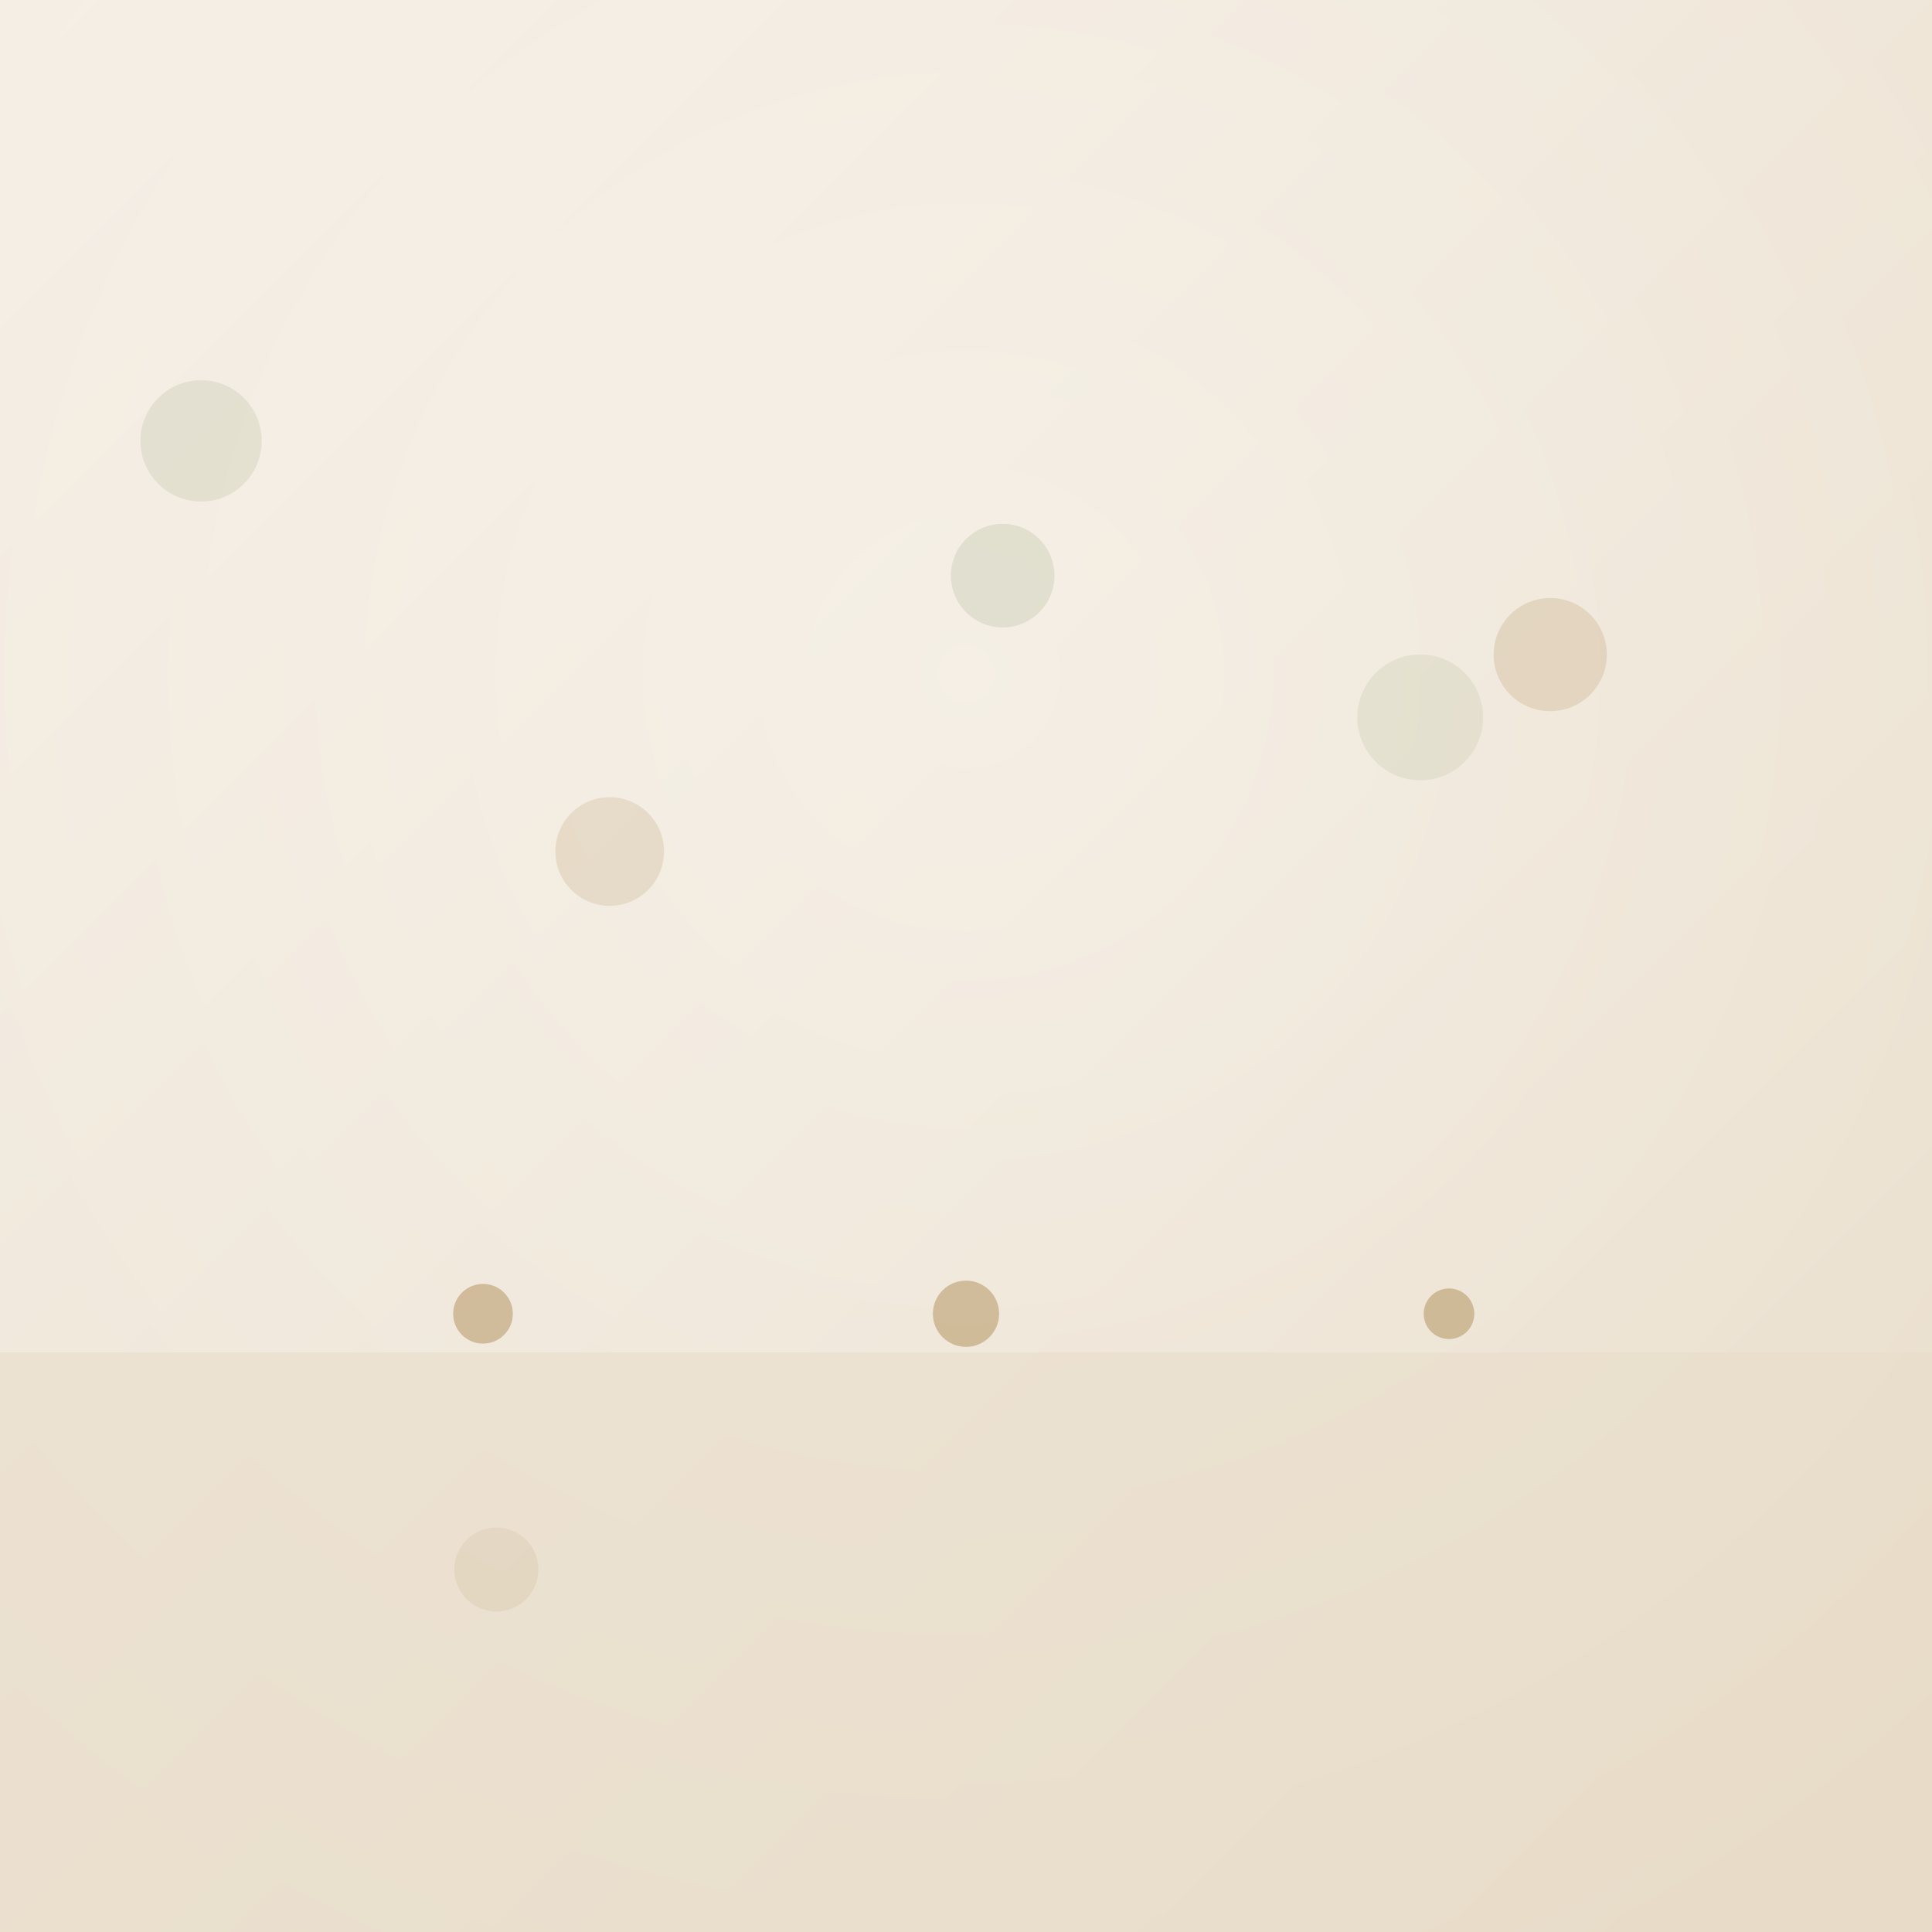
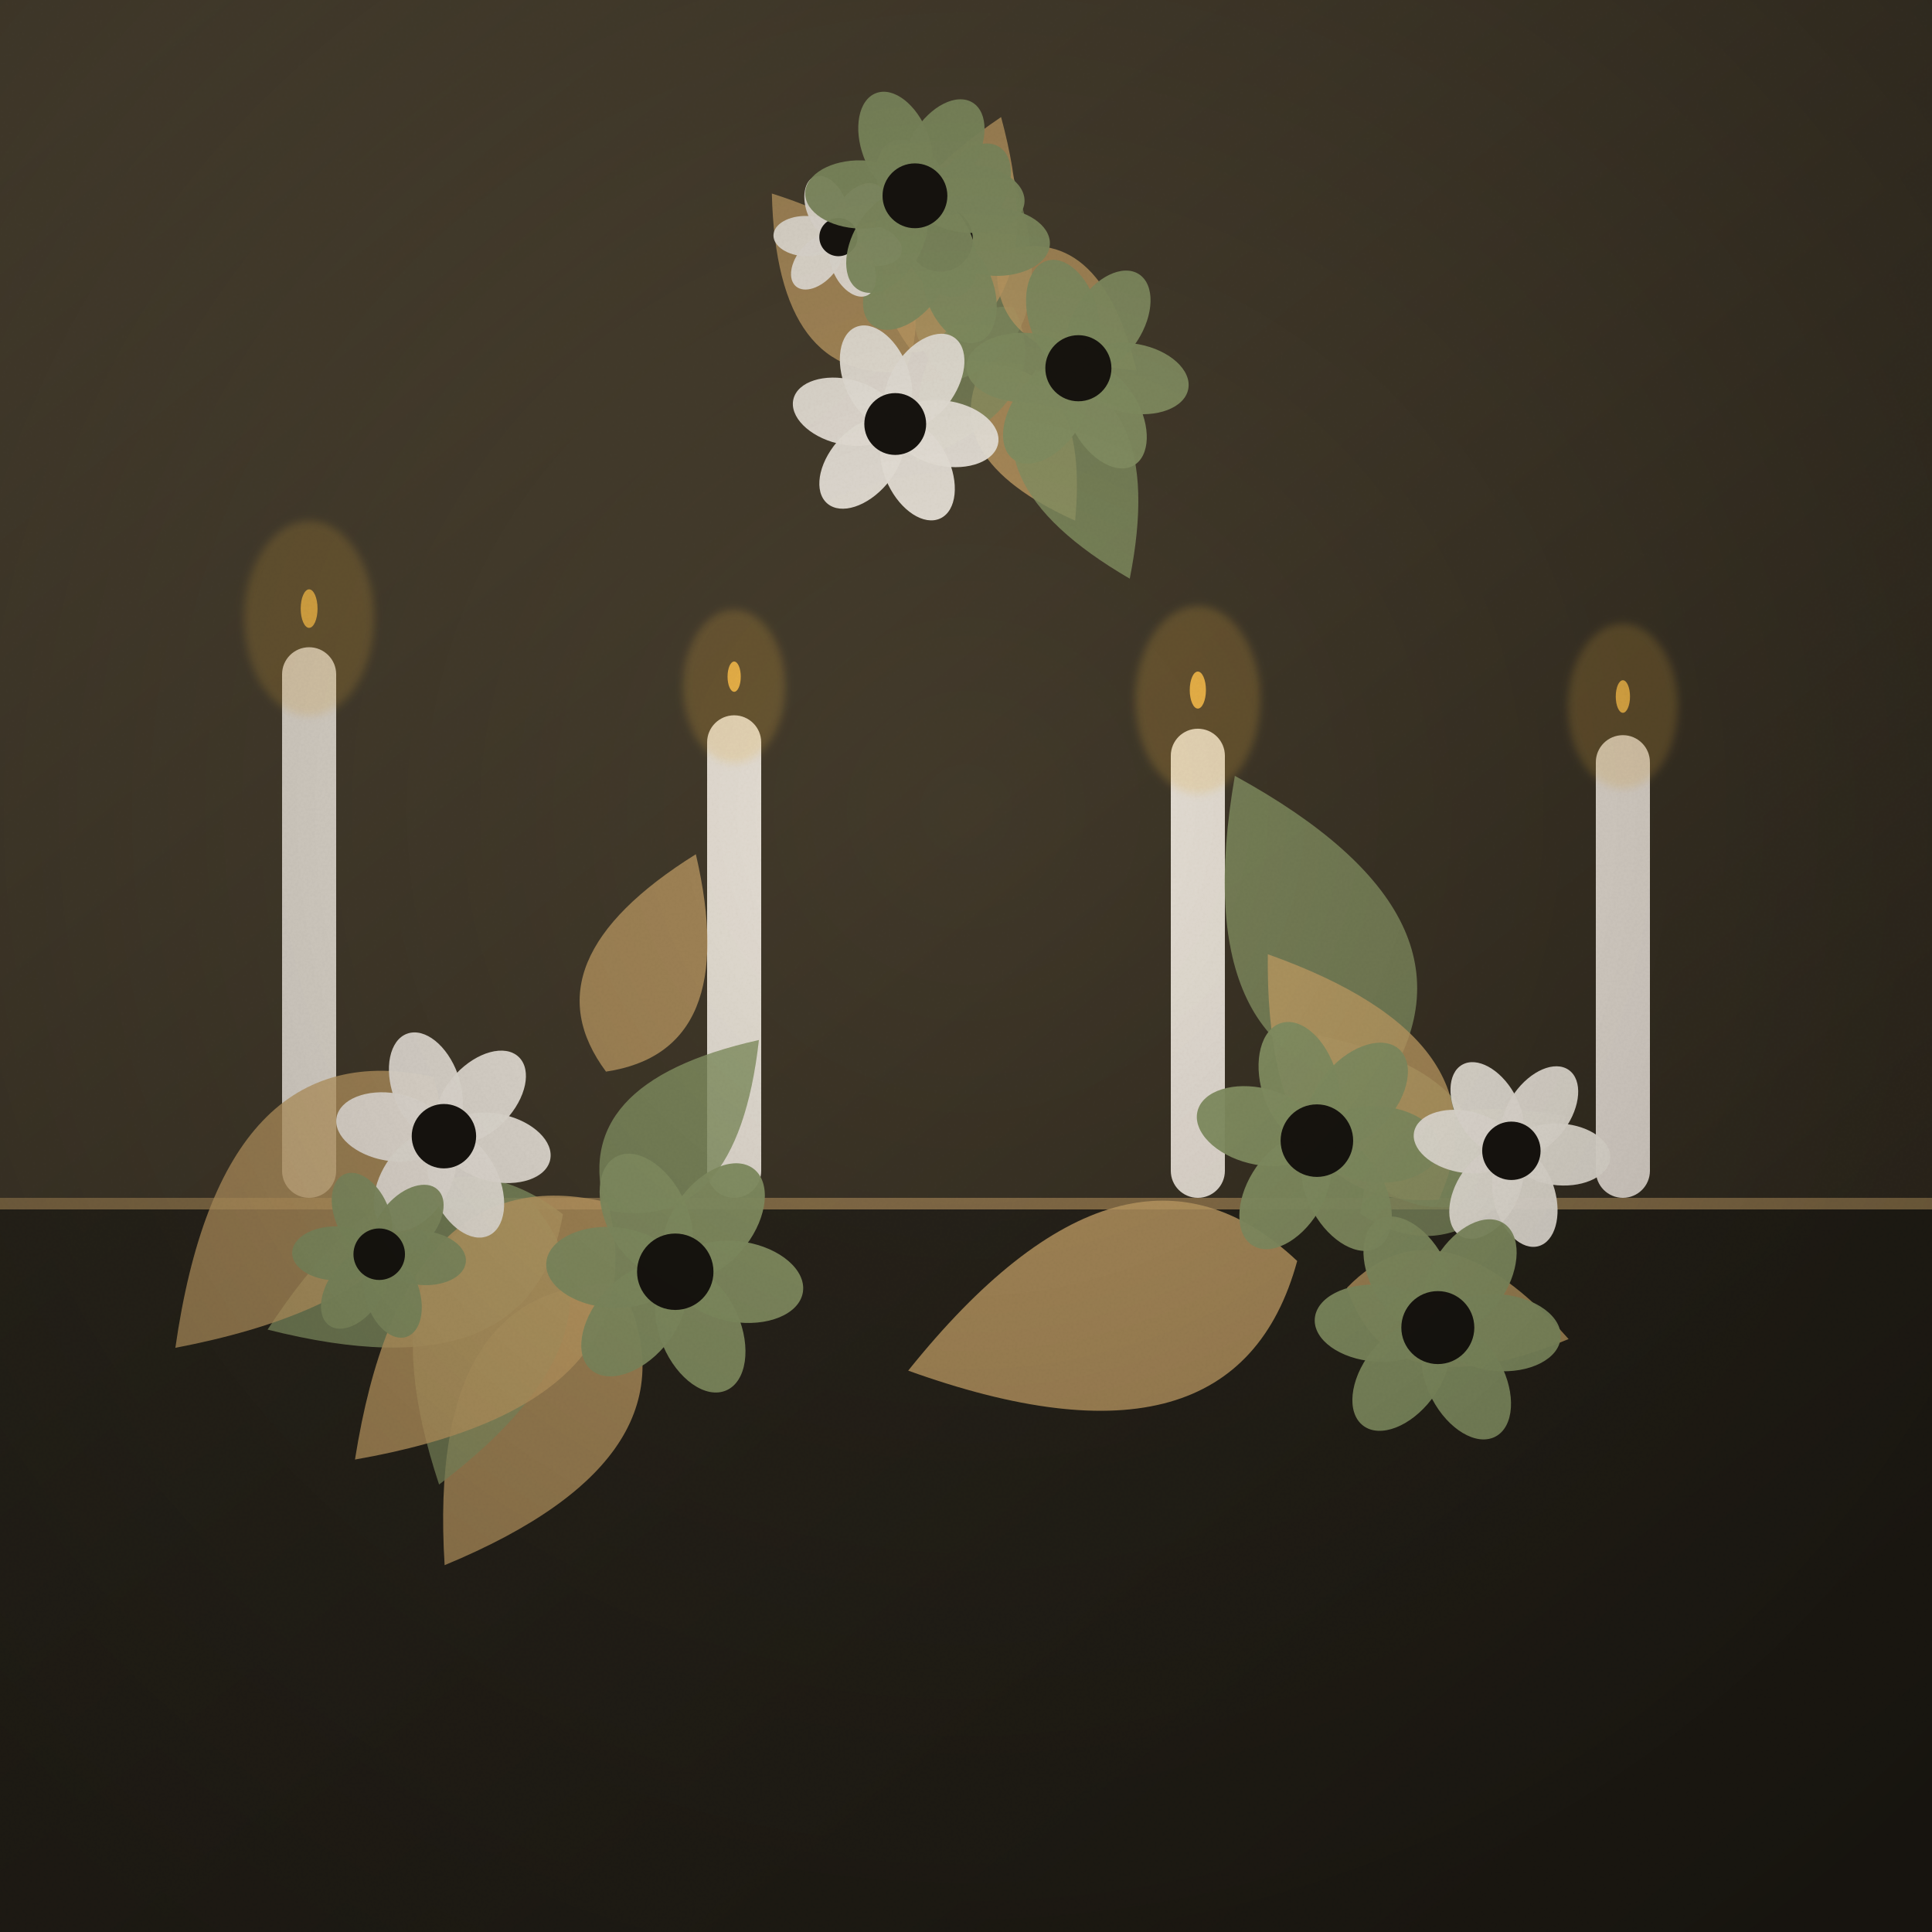
<svg xmlns="http://www.w3.org/2000/svg" width="900" height="900" viewBox="0 0 900 900" role="img">
  <defs>
-     <linearGradient id="g11" x1="0" y1="0" x2="1" y2="1">
-       <stop offset="0%" stop-color="#f4ede3" />
-       <stop offset="100%" stop-color="#e8dcc8" />
+     <linearGradient id="g11" x1="0.1" y1="0" x2="0.9" y2="1">
+       <stop offset="0%" stop-color="#544a37" />
+       <stop offset="100%" stop-color="#2c261b" />
    </linearGradient>
-     <radialGradient id="soft11" cx="50%" cy="35%" r="75%">
-       <stop offset="0%" stop-color="#ffffff" stop-opacity="0.35" />
-       <stop offset="100%" stop-color="#ffffff" stop-opacity="0" />
+     <radialGradient id="v11" cx="50%" cy="42%" r="72%">
+       <stop offset="0%" stop-color="#000000" stop-opacity="0" />
+       <stop offset="100%" stop-color="#000000" stop-opacity="0.3" />
    </radialGradient>
+     <filter id="n11">
+       <feTurbulence type="fractalNoise" baseFrequency="0.8" numOctaves="2" stitchTiles="stitch" result="noise" />
+       <feColorMatrix in="noise" type="matrix" values="0 0 0 0 0  0 0 0 0 0  0 0 0 0 0  0 0 0 0.06 0" />
+     </filter>
  </defs>
  <rect width="900" height="900" fill="url(#g11)" />
-   <rect width="900" height="900" fill="url(#soft11)" />
-   <rect x="0" y="630" width="900" height="270" fill="#e8dcc8" opacity="0.5" />
-   <circle cx="225" cy="612" r="13.899" fill="#b08d57" opacity="0.5" />
-   <circle cx="450" cy="612" r="15.427" fill="#b08d57" opacity="0.5" />
-   <circle cx="675" cy="612" r="11.786" fill="#b08d57" opacity="0.5" />
-   <circle cx="93.669" cy="205.386" r="28.253" fill="#8a9767" opacity="0.153" />
-   <circle cx="722.16" cy="304.942" r="26.354" fill="#b08d57" opacity="0.215" />
-   <circle cx="467.087" cy="268.156" r="24.118" fill="#8a9767" opacity="0.178" />
-   <circle cx="231.227" cy="731.138" r="19.587" fill="#b08d57" opacity="0.124" />
-   <circle cx="284.024" cy="396.667" r="25.303" fill="#b08d57" opacity="0.185" />
-   <circle cx="661.59" cy="334.186" r="29.307" fill="#8a9767" opacity="0.126" />
+   <rect x="0" y="558" width="900" height="342" fill="#181510" opacity="0.55" />
+   <rect x="0" y="558" width="900" height="5.4" fill="#c9a469" opacity="0.6" />
+   <rect x="131.4" y="301.509" width="25.2" height="256.491" rx="12.6" fill="#f4ede3" opacity="0.95" />
+   <ellipse cx="144" cy="283.509" rx="3.925" ry="8.971" fill="#f0b74a" />
+   <ellipse cx="144" cy="288.009" rx="30.276" ry="45.414" fill="#f0b74a" opacity="0.22" filter="blur(2px)" />
+   <rect x="329.4" y="333.217" width="25.2" height="224.783" rx="12.6" fill="#f4ede3" opacity="0.95" />
+   <ellipse cx="342" cy="315.217" rx="3.084" ry="7.05" fill="#f0b74a" />
+   <ellipse cx="342" cy="319.717" rx="23.793" ry="35.69" fill="#f0b74a" opacity="0.22" filter="blur(2px)" />
+   <rect x="545.4" y="339.461" width="25.2" height="218.539" rx="12.6" fill="#f4ede3" opacity="0.95" />
+   <ellipse cx="558" cy="321.461" rx="3.772" ry="8.623" fill="#f0b74a" />
+   <ellipse cx="558" cy="325.961" rx="29.102" ry="43.653" fill="#f0b74a" opacity="0.22" filter="blur(2px)" />
+   <rect x="743.4" y="342.465" width="25.2" height="215.535" rx="12.6" fill="#f4ede3" opacity="0.95" />
+   <ellipse cx="756" cy="324.465" rx="3.319" ry="7.586" fill="#f0b74a" />
+   <ellipse cx="756" cy="328.965" rx="25.602" ry="38.403" fill="#f0b74a" opacity="0.22" filter="blur(2px)" />
+   <path d="M 289.044 597.894 Q 335.452 520.548 443.738 597.894 Q 335.452 675.241 289.044 597.894 Z" fill="#c9a469" opacity="0.778" transform="rotate(121.9769 289.044 597.8944)" />
+   <path d="M 246.019 558.063 Q 287.955 488.169 385.807 558.063 Q 287.955 627.958 246.019 558.063 Z" fill="#8a9767" opacity="0.739" transform="rotate(107.2623 246.0185 558.0634)" />
+   <path d="M 282.299 499.205 Q 315.173 444.414 391.88 499.205 Q 315.173 553.996 282.299 499.205 Z" fill="#c9a469" opacity="0.747" transform="rotate(292.4552 282.2986 499.2046)" />
+   <path d="M 262.218 565.651 Q 306.523 491.809 409.903 565.651 Q 306.523 639.494 262.218 565.651 Z" fill="#8a9767" opacity="0.81" transform="rotate(158.6667 262.2176 565.6514)" />
+   <path d="M 202.109 501.737 Q 254.422 414.548 376.486 501.737 Q 254.422 588.926 202.109 501.737 Z" fill="#c9a469" opacity="0.761" transform="rotate(133.6744 202.1088 501.737)" />
+   <path d="M 282.306 563.795 Q 314.286 510.494 388.907 563.795 Q 314.286 617.096 282.306 563.795 Z" fill="#8a9767" opacity="0.828" transform="rotate(311.9228 282.3056 563.7949)" />
+   <path d="M 283.141 560.158 Q 333.532 476.174 451.11 560.158 Q 333.532 644.143 283.141 560.158 Z" fill="#c9a469" opacity="0.801" transform="rotate(134.5231 283.1412 560.1583)" />
+   <g>
+     <ellipse cx="343.8" cy="597.1" rx="30.6" ry="18.8" fill="#8a9767" opacity="0.96" transform="rotate(9.152883 343.8 597.1)" />
+     <ellipse cx="326.2" cy="619.6" rx="30.6" ry="18.8" fill="#8a9767" opacity="0.96" transform="rotate(66.78625 326.2 619.6)" />
+     <ellipse cx="295.3" cy="614.9" rx="30.6" ry="18.8" fill="#8a9767" opacity="0.96" transform="rotate(130.6495 295.3 614.9)" />
+     <ellipse cx="285.0" cy="590.4" rx="30.6" ry="18.8" fill="#8a9767" opacity="0.96" transform="rotate(183.9872 285.0 590.4)" />
+     <ellipse cx="301.1" cy="566.0" rx="30.6" ry="18.8" fill="#8a9767" opacity="0.96" transform="rotate(242.9358 301.1 566.0)" />
+     <ellipse cx="332.5" cy="568.8" rx="30.6" ry="18.8" fill="#8a9767" opacity="0.96" transform="rotate(307.1859 332.5 568.8)" />
+     <circle cx="314.565" cy="592.424" r="17.8" fill="#181510" />
+   </g>
+   <g>
+     <ellipse cx="231.1" cy="534.7" rx="25.8" ry="15.8" fill="#f4ede3" opacity="0.96" transform="rotate(12.65484 231.1 534.7)" />
+     <ellipse cx="217.0" cy="552.1" rx="25.8" ry="15.8" fill="#f4ede3" opacity="0.96" transform="rotate(65.87829 217.0 552.1)" />
+     <ellipse cx="193.4" cy="550.3" rx="25.8" ry="15.8" fill="#f4ede3" opacity="0.96" transform="rotate(122.5464 193.4 550.3)" />
+     <ellipse cx="182.2" cy="525.0" rx="25.8" ry="15.8" fill="#f4ede3" opacity="0.96" transform="rotate(189.777 182.2 525.0)" />
+     <ellipse cx="198.4" cy="505.8" rx="25.8" ry="15.8" fill="#f4ede3" opacity="0.96" transform="rotate(250.284 198.4 505.8)" />
+     <ellipse cx="223.9" cy="511.1" rx="25.8" ry="15.8" fill="#f4ede3" opacity="0.96" transform="rotate(313.3072 223.9 511.1)" />
+     <circle cx="206.796" cy="529.28" r="15.0" fill="#181510" />
+   </g>
+   <g>
+     <ellipse cx="196.5" cy="586.0" rx="20.6" ry="12.6" fill="#8a9767" opacity="0.96" transform="rotate(5.115431 196.5 586.0)" />
+     <ellipse cx="182.9" cy="603.2" rx="20.6" ry="12.6" fill="#8a9767" opacity="0.96" transform="rotate(71.83389 182.9 603.2)" />
+     <ellipse cx="165.2" cy="600.6" rx="20.6" ry="12.6" fill="#8a9767" opacity="0.96" transform="rotate(124.8879 165.2 600.6)" />
+     <ellipse cx="156.7" cy="583.9" rx="20.6" ry="12.6" fill="#8a9767" opacity="0.96" transform="rotate(180.9444 156.7 583.9)" />
+     <ellipse cx="168.7" cy="565.9" rx="20.6" ry="12.6" fill="#8a9767" opacity="0.96" transform="rotate(246.5908 168.7 565.9)" />
+     <ellipse cx="190.0" cy="569.4" rx="20.6" ry="12.6" fill="#8a9767" opacity="0.96" transform="rotate(311.9682 190.0 569.4)" />
+     <circle cx="176.652" cy="584.261" r="12.0" fill="#181510" />
+   </g>
+   <path d="M 627.474 599.88 Q 659.267 546.891 733.451 599.88 Q 659.267 652.868 627.474 599.88 Z" fill="#c9a469" opacity="0.773" transform="rotate(13.03858 627.4736 599.8796)" />
+   <path d="M 644.893 505.826 Q 692.992 425.661 805.224 505.826 Q 692.992 585.992 644.893 505.826 Z" fill="#8a9767" opacity="0.788" transform="rotate(244.25 644.8926 505.8264)" />
+   <path d="M 604.284 587.412 Q 660.766 493.275 792.557 587.412 Q 660.766 681.549 604.284 587.412 Z" fill="#c9a469" opacity="0.816" transform="rotate(164.2577 604.2838 587.412)" />
+   <path d="M 685.981 560.97 Q 718.005 507.596 792.728 560.97 Q 718.005 614.344 685.981 560.97 Z" fill="#8a9767" opacity="0.785" transform="rotate(227.5062 685.9806 560.9699)" />
+   <path d="M 670.316 558.833 Q 712.126 489.151 809.681 558.833 Q 712.126 628.516 670.316 558.833 Z" fill="#c9a469" opacity="0.784" transform="rotate(235.1065 670.3162 558.8333)" />
+   <path d="M 633.624 565.336 Q 665.545 512.134 740.028 565.336 Q 665.545 618.538 633.624 565.336 Z" fill="#8a9767" opacity="0.782" transform="rotate(334.8364 633.6241 565.3356)" />
+   <g>
+     <ellipse cx="641.6" cy="533.1" rx="29.1" ry="17.8" fill="#8a9767" opacity="0.96" transform="rotate(3.628082 641.6 533.1)" />
+     <ellipse cx="627.3" cy="555.9" rx="29.1" ry="17.8" fill="#8a9767" opacity="0.96" transform="rotate(60.60199 627.3 555.9)" />
+     <ellipse cx="598.8" cy="555.4" rx="29.1" ry="17.8" fill="#8a9767" opacity="0.96" transform="rotate(121.4627 598.8 555.4)" />
+     <ellipse cx="586.1" cy="524.6" rx="29.1" ry="17.8" fill="#8a9767" opacity="0.96" transform="rotate(193.8584 586.1 524.6)" />
+     <ellipse cx="605.3" cy="504.4" rx="29.1" ry="17.8" fill="#8a9767" opacity="0.96" transform="rotate(253.0759 605.3 504.4)" />
+     <ellipse cx="632.3" cy="510.4" rx="29.1" ry="17.8" fill="#8a9767" opacity="0.96" transform="rotate(312.0688 632.3 510.4)" />
+     <circle cx="613.456" cy="531.356" r="16.9" fill="#181510" />
+   </g>
+   <g>
+     <ellipse cx="726.7" cy="537.8" rx="23.5" ry="14.4" fill="#f4ede3" opacity="0.96" transform="rotate(4.377989 726.7 537.8)" />
+     <ellipse cx="710.3" cy="557.9" rx="23.5" ry="14.4" fill="#f4ede3" opacity="0.96" transform="rotate(74.05113 710.3 557.9)" />
+     <ellipse cx="692.4" cy="555.6" rx="23.5" ry="14.4" fill="#f4ede3" opacity="0.96" transform="rotate(120.9526 692.4 555.6)" />
+     <ellipse cx="681.8" cy="531.8" rx="23.5" ry="14.4" fill="#f4ede3" opacity="0.96" transform="rotate(190.9278 681.8 531.8)" />
+     <ellipse cx="692.8" cy="516.4" rx="23.5" ry="14.4" fill="#f4ede3" opacity="0.96" transform="rotate(240.165 692.8 516.4)" />
+     <ellipse cx="717.2" cy="517.6" rx="23.5" ry="14.4" fill="#f4ede3" opacity="0.96" transform="rotate(305.4909 717.2 517.6)" />
+     <circle cx="704.062" cy="536.087" r="13.6" fill="#181510" />
+   </g>
+   <g>
+     <ellipse cx="697.9" cy="620.8" rx="29.2" ry="17.9" fill="#8a9767" opacity="0.96" transform="rotate(4.829481 697.9 620.8)" />
+     <ellipse cx="683.0" cy="643.4" rx="29.2" ry="17.9" fill="#8a9767" opacity="0.96" transform="rotate(62.13496 683.0 643.4)" />
+     <ellipse cx="652.7" cy="640.9" rx="29.2" ry="17.9" fill="#8a9767" opacity="0.96" transform="rotate(127.3061 652.7 640.9)" />
+     <ellipse cx="641.6" cy="616.4" rx="29.2" ry="17.9" fill="#8a9767" opacity="0.96" transform="rotate(184.1179 641.6 616.4)" />
+     <ellipse cx="656.2" cy="593.7" rx="29.2" ry="17.9" fill="#8a9767" opacity="0.96" transform="rotate(241.2797 656.2 593.7)" />
+     <ellipse cx="684.8" cy="594.5" rx="29.2" ry="17.9" fill="#8a9767" opacity="0.96" transform="rotate(302.1956 684.8 594.5)" />
+     <circle cx="669.793" cy="618.444" r="17.0" fill="#181510" />
+   </g>
+   <path d="M 458.454 169.601 Q 483.769 127.41 542.836 169.601 Q 483.769 211.792 458.454 169.601 Z" fill="#c9a469" opacity="0.802" transform="rotate(59.83333 458.4541 169.6011)" />
+   <path d="M 441.567 178.47 Q 473.888 124.602 549.302 178.47 Q 473.888 232.337 441.567 178.47 Z" fill="#8a9767" opacity="0.757" transform="rotate(284.841 441.567 178.4696)" />
+   <path d="M 421.724 172.916 Q 452.779 121.159 525.239 172.916 Q 452.779 224.673 421.724 172.916 Z" fill="#c9a469" opacity="0.779" transform="rotate(233.0895 421.7244 172.9159)" />
+   <path d="M 482.393 172.407 Q 514.376 119.102 589.002 172.407 Q 514.376 225.711 482.393 172.407 Z" fill="#8a9767" opacity="0.805" transform="rotate(65.68981 482.393 172.4067)" />
+   <path d="M 425.439 164.409 Q 460.611 105.789 542.679 164.409 Q 460.611 223.028 425.439 164.409 Z" fill="#c9a469" opacity="0.805" transform="rotate(290.4198 425.4393 164.4085)" />
+   <path d="M 471.93 142.788 Q 497.419 100.306 556.894 142.788 Q 497.419 185.27 471.93 142.788 Z" fill="#8a9767" opacity="0.738" transform="rotate(121.7238 471.93 142.7881)" />
+   <path d="M 465.332 117.412 Q 490.733 75.078 550.001 117.412 Q 490.733 159.747 465.332 117.412 Z" fill="#c9a469" opacity="0.779" transform="rotate(40.71296 465.3319 117.4122)" />
+   <g>
+     <ellipse cx="463.2" cy="112.6" rx="25.9" ry="15.9" fill="#8a9767" opacity="0.96" transform="rotate(2.535611 463.2 112.6)" />
+     <ellipse cx="446.9" cy="135.0" rx="25.9" ry="15.9" fill="#8a9767" opacity="0.96" transform="rotate(69.53038 446.9 135.0)" />
+     <ellipse cx="422.4" cy="131.1" rx="25.9" ry="15.9" fill="#8a9767" opacity="0.96" transform="rotate(128.5637 422.4 131.1)" />
+     <ellipse cx="413.6" cy="105.8" rx="25.9" ry="15.9" fill="#8a9767" opacity="0.96" transform="rotate(193.1196 413.6 105.8)" />
+     <ellipse cx="426.6" cy="89.2" rx="25.9" ry="15.9" fill="#8a9767" opacity="0.96" transform="rotate(242.7289 426.6 89.2)" />
+     <ellipse cx="451.6" cy="90.3" rx="25.9" ry="15.9" fill="#8a9767" opacity="0.96" transform="rotate(302.547 451.6 90.3)" />
+     <circle cx="438.08" cy="111.467" r="15.1" fill="#181510" />
+   </g>
+   <g>
+     <ellipse cx="405.0" cy="114.0" rx="15.4" ry="9.4" fill="#f4ede3" opacity="0.96" transform="rotate(13.89585 405.0 114.0)" />
+     <ellipse cx="397.2" cy="123.8" rx="15.4" ry="9.4" fill="#f4ede3" opacity="0.96" transform="rotate(63.35042 397.2 123.8)" />
+     <ellipse cx="380.8" cy="121.7" rx="15.4" ry="9.4" fill="#f4ede3" opacity="0.96" transform="rotate(130.7062 380.8 121.7)" />
+     <ellipse cx="375.7" cy="110.0" rx="15.4" ry="9.4" fill="#f4ede3" opacity="0.96" transform="rotate(181.7008 375.7 110.0)" />
+     <ellipse cx="385.1" cy="96.6" rx="15.4" ry="9.4" fill="#f4ede3" opacity="0.96" transform="rotate(248.3861 385.1 96.6)" />
+     <ellipse cx="399.8" cy="98.7" rx="15.4" ry="9.4" fill="#f4ede3" opacity="0.96" transform="rotate(308.171 399.8 98.7)" />
+     <circle cx="390.565" cy="110.452" r="8.9" fill="#181510" />
+   </g>
+   <g>
+     <ellipse cx="527.5" cy="176.3" rx="26.5" ry="16.2" fill="#8a9767" opacity="0.96" transform="rotate(10.63372 527.5 176.3)" />
+     <ellipse cx="515.0" cy="193.8" rx="26.5" ry="16.2" fill="#8a9767" opacity="0.96" transform="rotate(60.45303 515.0 193.8)" />
+     <ellipse cx="487.5" cy="192.4" rx="26.5" ry="16.2" fill="#8a9767" opacity="0.96" transform="rotate(125.3884 487.5 192.4)" />
+     <ellipse cx="476.7" cy="171.2" rx="26.5" ry="16.2" fill="#8a9767" opacity="0.96" transform="rotate(180.7265 476.7 171.2)" />
+     <ellipse cx="495.2" cy="146.9" rx="26.5" ry="16.2" fill="#8a9767" opacity="0.96" transform="rotate(253.7449 495.2 146.9)" />
+     <ellipse cx="516.2" cy="150.0" rx="26.5" ry="16.2" fill="#8a9767" opacity="0.96" transform="rotate(302.7537 516.2 150.0)" />
+     <circle cx="502.35" cy="171.537" r="15.4" fill="#181510" />
+   </g>
+   <g>
+     <ellipse cx="440.6" cy="202.0" rx="24.8" ry="15.2" fill="#f4ede3" opacity="0.96" transform="rotate(10.65417 440.6 202.0)" />
+     <ellipse cx="427.4" cy="219.1" rx="24.8" ry="15.2" fill="#f4ede3" opacity="0.96" transform="rotate(64.41919 427.4 219.1)" />
+     <ellipse cx="401.5" cy="215.7" rx="24.8" ry="15.2" fill="#f4ede3" opacity="0.96" transform="rotate(130.515 401.5 215.7)" />
+     <ellipse cx="393.7" cy="191.8" rx="24.8" ry="15.2" fill="#f4ede3" opacity="0.96" transform="rotate(193.7778 393.7 191.8)" />
+     <ellipse cx="408.1" cy="175.3" rx="24.8" ry="15.2" fill="#f4ede3" opacity="0.96" transform="rotate(248.0623 408.1 175.3)" />
+     <ellipse cx="430.5" cy="177.7" rx="24.8" ry="15.2" fill="#f4ede3" opacity="0.96" transform="rotate(304.1999 430.5 177.7)" />
+     <circle cx="417.035" cy="197.522" r="14.4" fill="#181510" />
+   </g>
+   <g>
+     <ellipse cx="451.3" cy="92.6" rx="26.0" ry="15.9" fill="#8a9767" opacity="0.96" transform="rotate(3.21423 451.3 92.6)" />
+     <ellipse cx="437.0" cy="113.9" rx="26.0" ry="15.9" fill="#8a9767" opacity="0.96" transform="rotate(64.50595 437.0 113.9)" />
+     <ellipse cx="413.3" cy="112.7" rx="26.0" ry="15.9" fill="#8a9767" opacity="0.96" transform="rotate(121.0193 413.3 112.7)" />
+     <ellipse cx="401.1" cy="90.6" rx="26.0" ry="15.9" fill="#8a9767" opacity="0.96" transform="rotate(181.4637 401.1 90.6)" />
+     <ellipse cx="417.3" cy="67.7" rx="26.0" ry="15.9" fill="#8a9767" opacity="0.96" transform="rotate(249.2432 417.3 67.7)" />
+     <ellipse cx="439.4" cy="69.9" rx="26.0" ry="15.9" fill="#8a9767" opacity="0.96" transform="rotate(301.7667 439.4 69.9)" />
+     <circle cx="426.22" cy="91.207" r="15.1" fill="#181510" />
+   </g>
+   <rect width="900" height="900" fill="url(#v11)" />
+   <rect width="900" height="900" filter="url(#n11)" opacity="0.5" />
</svg>
